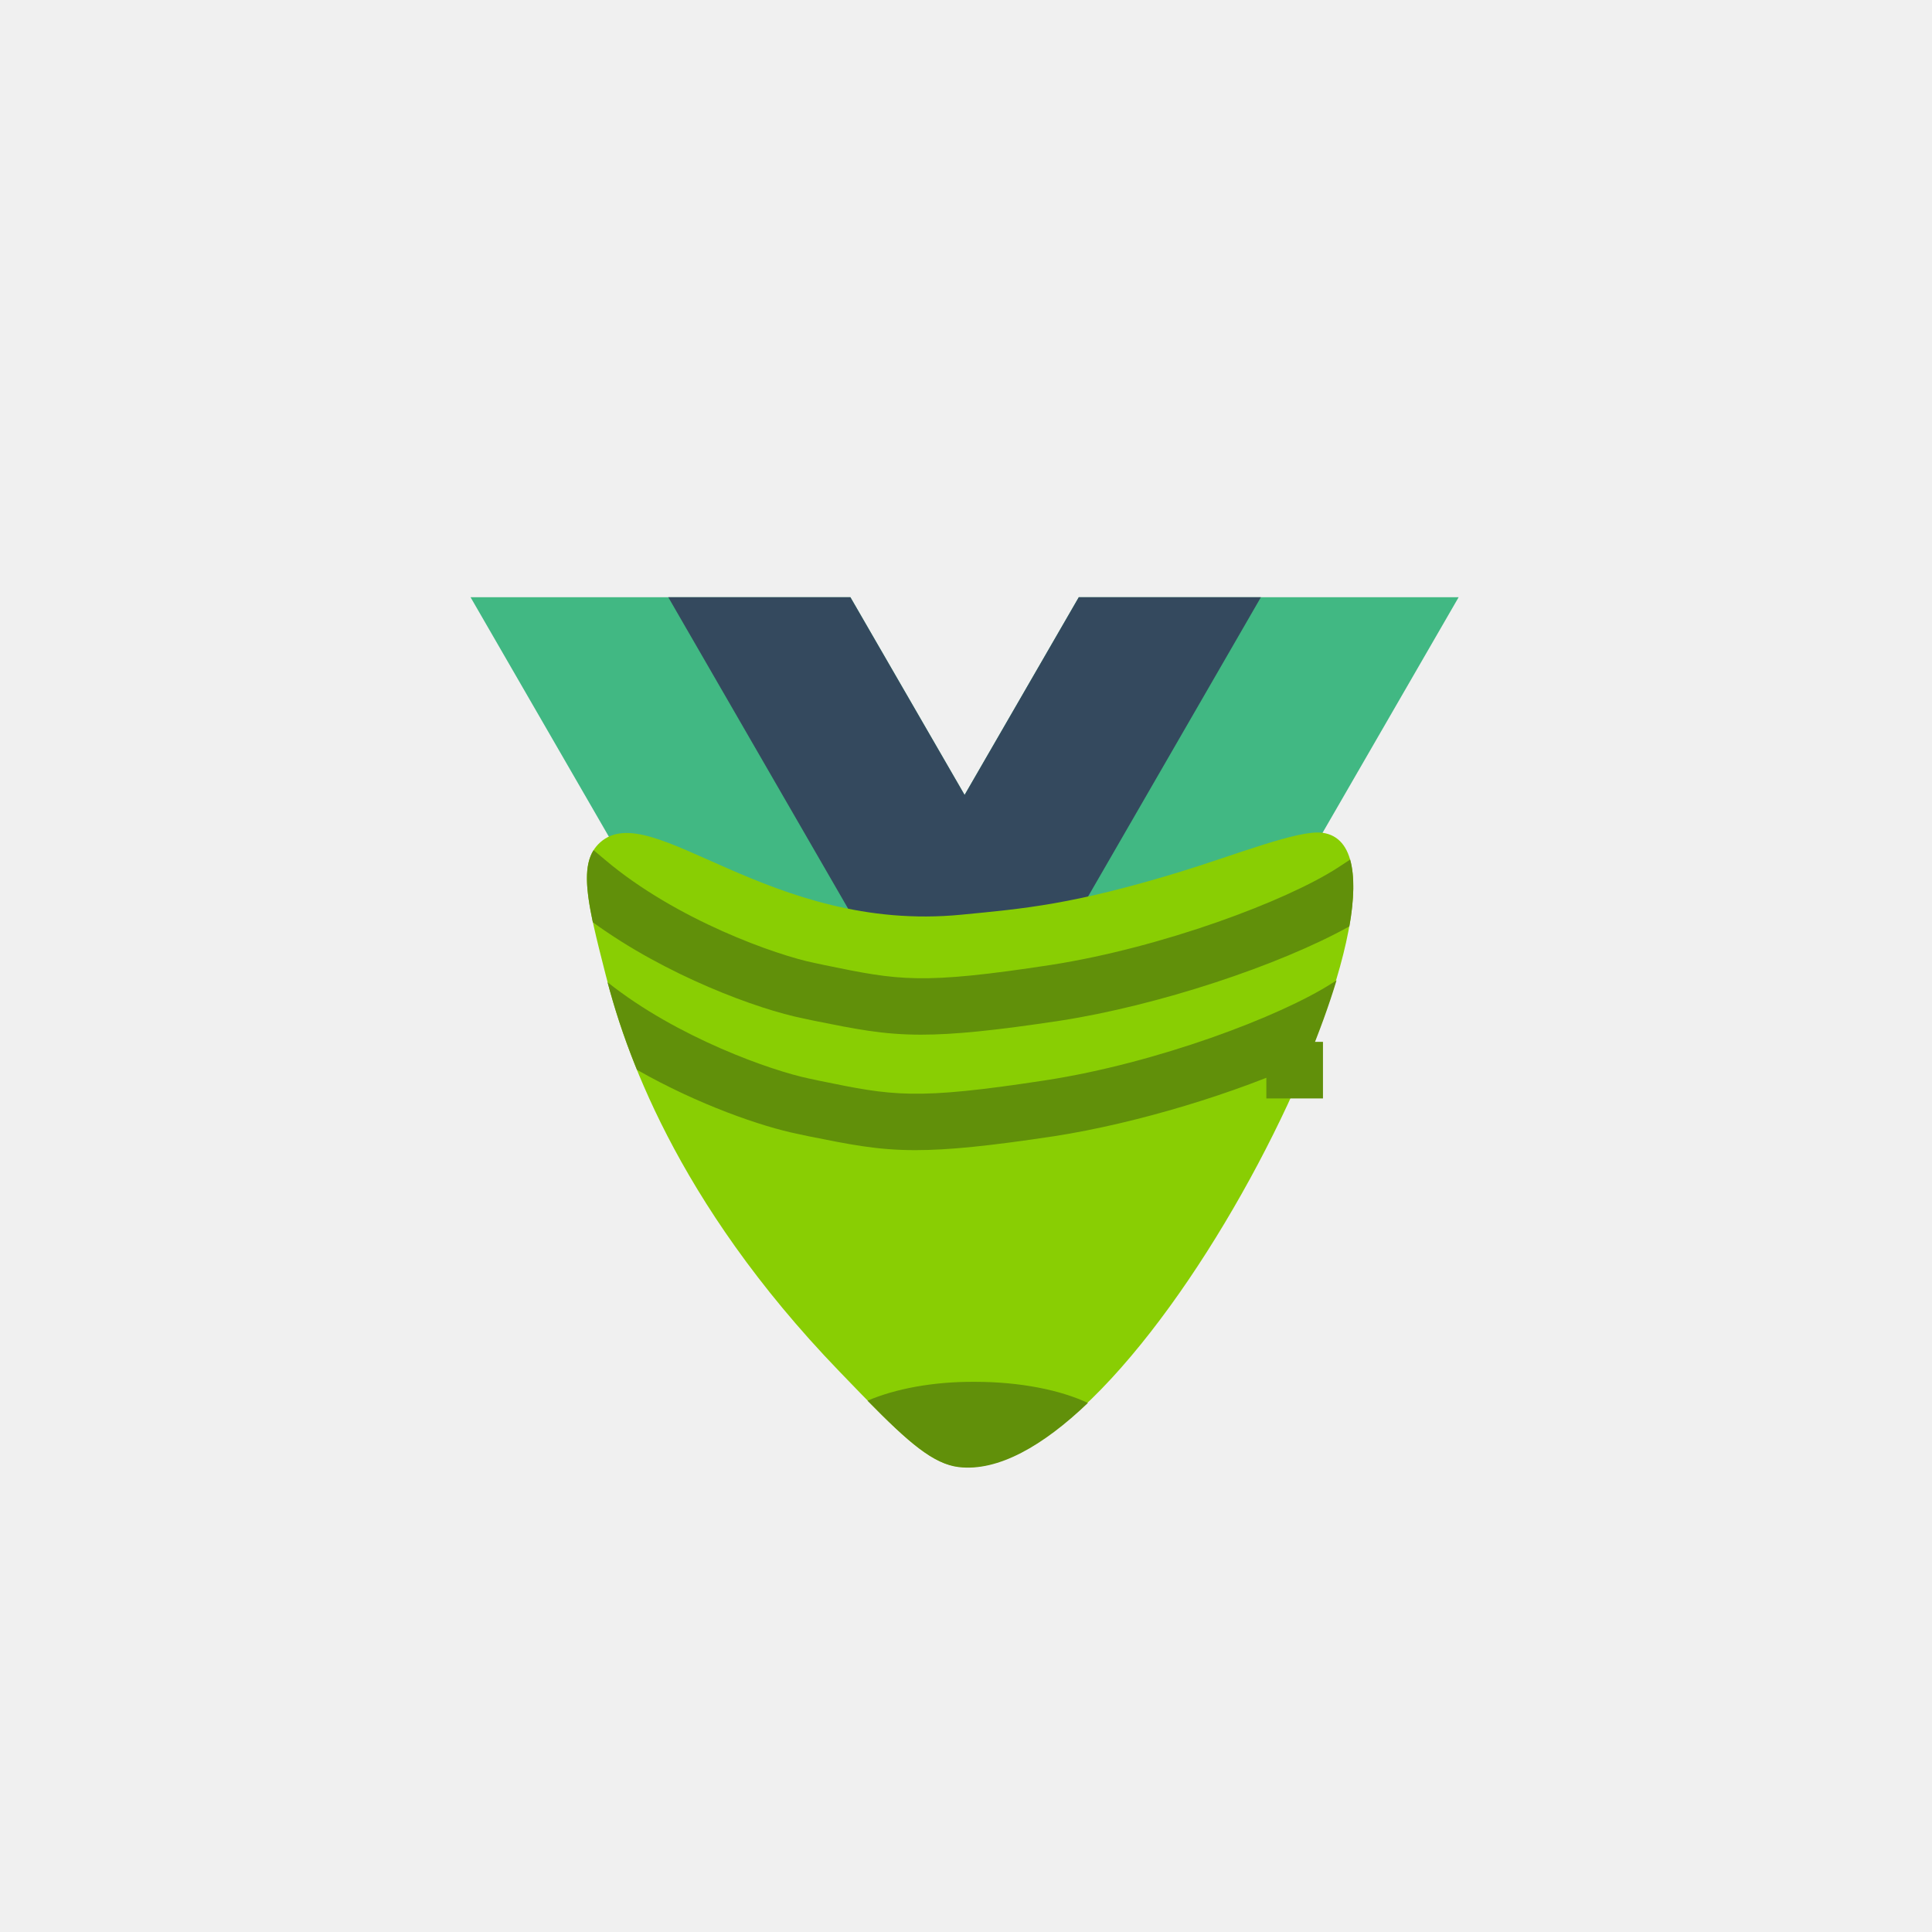
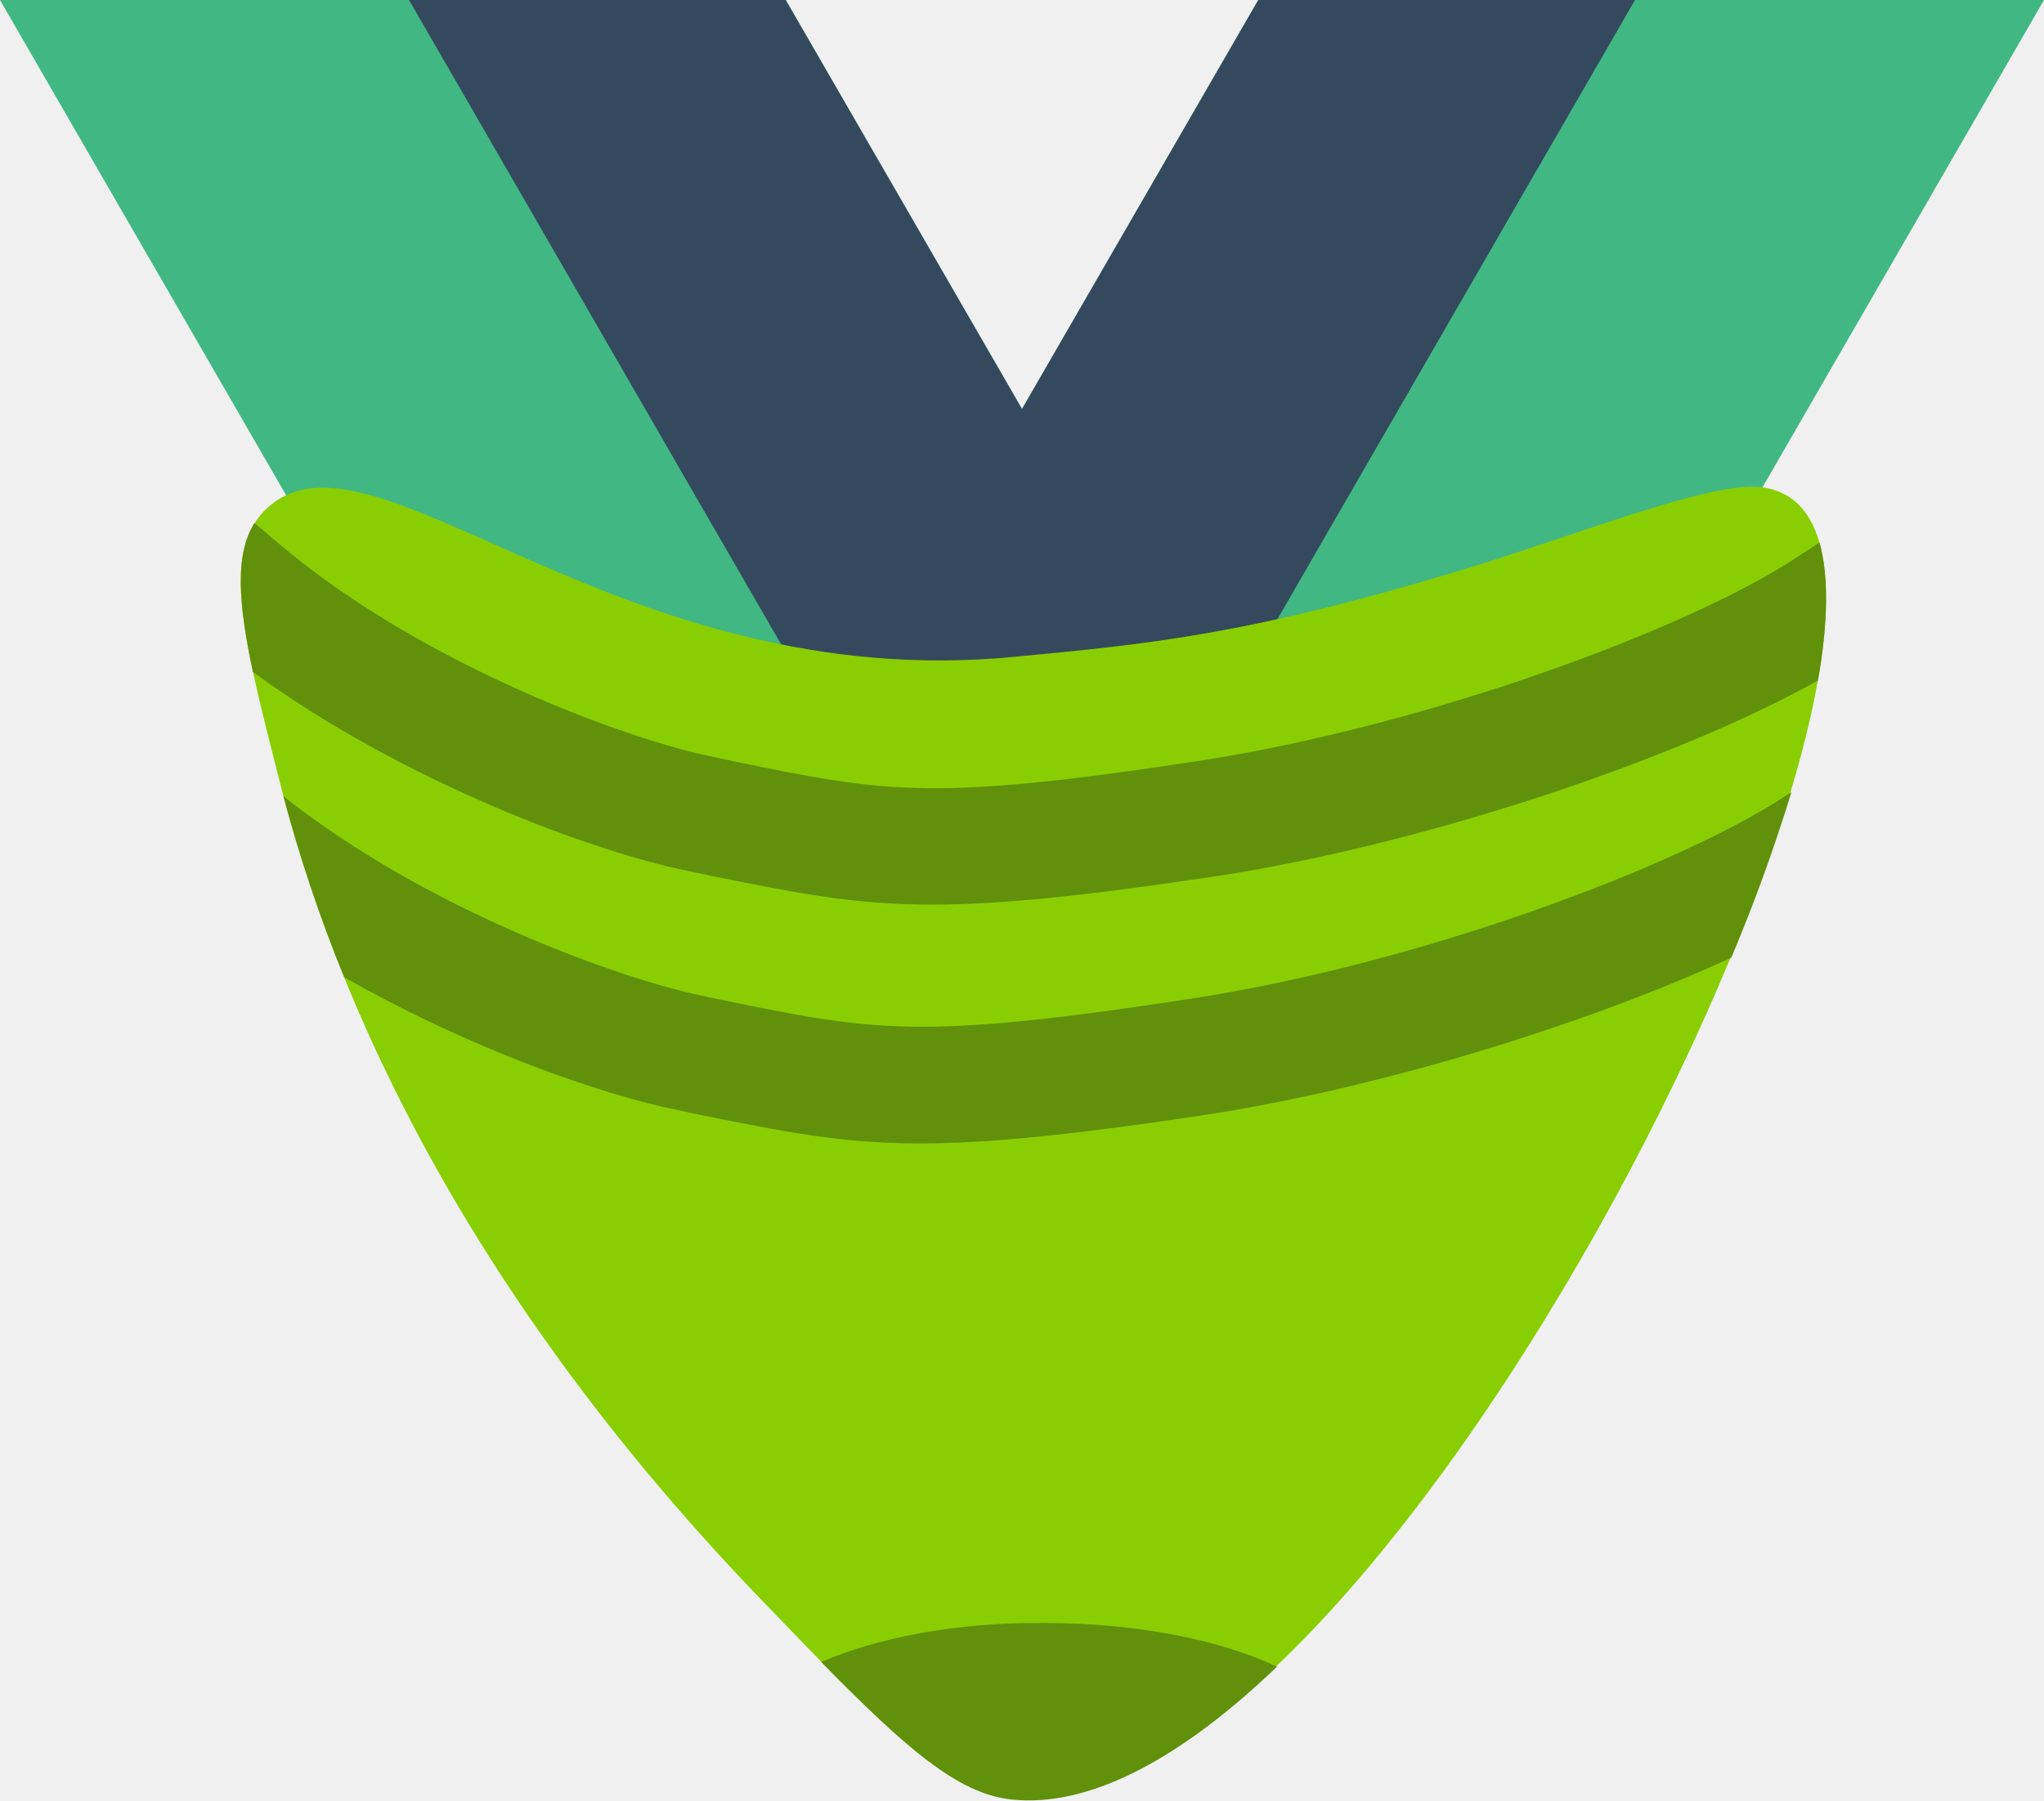
- <svg xmlns="http://www.w3.org/2000/svg" version="1.1" id="Layer_1" x="0px" y="0px" viewBox="0 0 512 512" style="enable-background:new 0 0 512 512;" xml:space="preserve">
-   <style type="text/css">
- 	.st0{fill:#41B883;}
- 	.st1{fill:#34495E;}
- 	.st2{fill:#FFFFFF;stroke:#000000;stroke-miterlimit:10;}
- 	.st3{fill:#89CE03;}
- 	.st4{fill:none;stroke:#61900A;stroke-width:15;stroke-linecap:square;stroke-miterlimit:10;}
- 	.st5{fill:none;}
- 	.st6{fill:#61900A;}
- </style>
-   <g transform="matrix(1.3333 0 0 -1.3333 -76.311 313.34)">
-     <g transform="translate(178.06 235.01)">
-       <path class="st0" d="M93.6-118.7l-22.7-39.3l-22.7,39.3h-75.5l98.2-170l98.2,170H93.6z" />
-     </g>
-     <g transform="translate(178.06 235.01)">
-       <path class="st1" d="M93.6-118.7l-22.7-39.3l-22.7,39.3H12l58.9-102l58.9,102H93.6z" />
+ <svg xmlns="http://www.w3.org/2000/svg" viewBox="0 0 261.86 230.67">
+   <defs>
+     <style>.cls-1{fill:#41b883;}.cls-2{fill:#34495e;}.cls-3,.cls-5{fill:none;}.cls-3{stroke:#000;stroke-miterlimit:10;}.cls-4{fill:#89ce03;}.cls-6{fill:#61900a;}</style>
+   </defs>
+   <g id="Layer_2" data-name="Layer 2">
+     <g id="Layer_1-2" data-name="Layer 1">
+       <path class="cls-1" d="M161.2,0,130.93,52.4,100.66,0H0L130.93,226.66,261.86,0Z" />
+       <path class="cls-2" d="M161.2,0,130.93,52.4,100.66,0H52.4l78.53,136L209.46,0Z" />
+       <line class="cls-3" x1="0.1" y1="226.64" x2="0.1" y2="226.64" />
+       <path class="cls-4" d="M34.4,64.94c13.6-12,44.7,24.2,95.7,19.2,16.6-1.6,29.7-2.7,58.1-11.4,14.4-4.4,31.3-11.2,37.6-10.3,34.3,4.8-47.9,173.4-96.4,168-8.2-.9-16-9-31.7-25.3C53.9,159.74,40.6,119,35.8,100,30.9,80.84,28.3,70.34,34.4,64.94Z" />
+       <path class="cls-5" d="M117.9,146.64c-10.2,0-17.5-1.5-28.4-3.7l-2.8-.6c-9.3-1.9-26.3-7.8-42.6-17,8.6,21.1,24.2,49.5,53.6,80,2.7,2.8,5.2,5.4,7.5,7.7,7.2-3.1,17.3-5,28.6-5,11.9,0,22.6,2.2,29.8,5.6,22.3-21.2,44.8-58.5,58.1-90.8-18.9,8.7-45.2,16.8-67.1,20.1C137.5,145.54,126.6,146.64,117.9,146.64Z" />
+       <path class="cls-5" d="M119.4,115.94c-10.2,0-17.5-1.5-28.4-3.7l-2.8-.6c-11.9-2.4-36.3-11.3-55.8-25.5.9,4.1,2,8.7,3.4,14,.2.6.3,1.3.5,1.9,18.6,14.8,43.7,23.5,53.3,25.5l2.8.6c19.5,4,25.3,5.2,59.9-.1,29.4-4.5,62.3-16.9,75.9-25.8l1.1-.7a145.79,145.79,0,0,0,3.5-14.2c-18.7,10.4-50.8,21-76.7,25C139,114.84,128.2,115.94,119.4,115.94Z" />
+       <path class="cls-5" d="M35.7,69.64c18.8,15.9,45.5,25.2,55.5,27.3l2.8.6c19.5,4,25.3,5.2,59.9-.1,29.4-4.5,62.3-16.9,75.9-25.8l3.2-2.1c-1.2-4-3.5-6.5-7.3-7-6.4-.9-23.2,5.9-37.6,10.3-28.3,8.6-41.4,9.7-58.1,11.4C79.1,89.24,47.9,53,34.3,65a9.09,9.09,0,0,0-1.8,2.1Z" />
+       <path class="cls-6" d="M153.9,97.44c-34.6,5.3-40.4,4.1-59.9.1l-2.8-.6c-10-2-36.7-11.4-55.5-27.3L32.6,67c-2.5,4-2.1,10.1-.2,19.1,19.5,14.2,43.8,23.1,55.8,25.5l2.8.6c11,2.2,18.2,3.7,28.4,3.7,8.7,0,19.6-1.1,36.8-3.7,25.9-4,58-14.6,76.7-25,1.3-7.3,1.4-13.4.2-17.7l-3.2,2.1C216.2,80.54,183.3,92.84,153.9,97.44Z" />
+       <path class="cls-6" d="M105.2,212.94c10.9,11.1,17.5,16.8,24.2,17.6,10.4,1.2,22.3-5.6,34.2-17-7.2-3.4-17.9-5.6-29.8-5.6C122.5,207.84,112.4,209.84,105.2,212.94Z" />
+       <path class="cls-6" d="M152.3,128c-34.6,5.3-40.4,4.1-59.9.1l-2.8-.6c-9.6-2-34.7-10.7-53.3-25.5a190.73,190.73,0,0,0,7.8,23.2c16.3,9.3,33.2,15.1,42.6,17l2.8.6c11,2.2,18.2,3.7,28.4,3.7,8.7,0,19.6-1.1,36.8-3.7,21.9-3.4,48.2-11.4,67.1-20.1a222.72,222.72,0,0,0,7.7-21.2l-1.1.7C214.6,111.14,181.7,123.54,152.3,128Z" />
    </g>
  </g>
-   <line class="st2" x1="124.8" y1="384.9" x2="124.8" y2="384.9" />
-   <path class="st3" d="M159.1,223.2c13.6-12,44.7,24.2,95.7,19.2c16.6-1.6,29.7-2.7,58.1-11.4c14.4-4.4,31.3-11.2,37.6-10.3  c34.3,4.8-47.9,173.4-96.4,168c-8.2-0.9-16-9-31.7-25.3c-43.8-45.4-57.1-86.1-61.9-105.1C155.6,239.1,153,228.6,159.1,223.2z" />
-   <path class="st4" d="M343.1,283.6" />
-   <g>
-     <path class="st5" d="M242.6,304.9c-10.2,0-17.5-1.5-28.4-3.7l-2.8-0.6c-9.3-1.9-26.3-7.8-42.6-17c8.6,21.1,24.2,49.5,53.6,80   c2.7,2.8,5.2,5.4,7.5,7.7c7.2-3.1,17.3-5,28.6-5c11.9,0,22.6,2.2,29.8,5.6c22.3-21.2,44.8-58.5,58.1-90.8   c-18.9,8.7-45.2,16.8-67.1,20.1C262.2,303.8,251.3,304.9,242.6,304.9z" />
-     <path class="st5" d="M244.1,274.2c-10.2,0-17.5-1.5-28.4-3.7l-2.8-0.6c-11.9-2.4-36.3-11.3-55.8-25.5c0.9,4.1,2,8.7,3.4,14   c0.2,0.6,0.3,1.3,0.5,1.9c18.6,14.8,43.7,23.5,53.3,25.5l2.8,0.6c19.5,4,25.3,5.2,59.9-0.1c29.4-4.5,62.3-16.9,75.9-25.8l1.1-0.7   c1.5-5.1,2.7-9.9,3.5-14.2c-18.7,10.4-50.8,21-76.7,25C263.7,273.1,252.9,274.2,244.1,274.2z" />
-     <path class="st5" d="M160.4,227.9c18.8,15.9,45.5,25.2,55.5,27.3l2.8,0.6c19.5,4,25.3,5.2,59.9-0.1c29.4-4.5,62.3-16.9,75.9-25.8   l3.2-2.1c-1.2-4-3.5-6.5-7.3-7c-6.4-0.9-23.2,5.9-37.6,10.3c-28.3,8.6-41.4,9.7-58.1,11.4c-50.9,5-82.1-31.2-95.7-19.2   c-0.7,0.6-1.3,1.3-1.8,2.1L160.4,227.9z" />
-     <path class="st6" d="M278.6,255.7c-34.6,5.3-40.4,4.1-59.9,0.1l-2.8-0.6c-10-2-36.7-11.4-55.5-27.3l-3.1-2.6   c-2.5,4-2.1,10.1-0.2,19.1c19.5,14.2,43.8,23.1,55.8,25.5l2.8,0.6c11,2.2,18.2,3.7,28.4,3.7c8.7,0,19.6-1.1,36.8-3.7   c25.9-4,58-14.6,76.7-25c1.3-7.3,1.4-13.4,0.2-17.7l-3.2,2.1C340.9,238.8,308,251.1,278.6,255.7z" />
-     <path class="st6" d="M229.9,371.2c10.9,11.1,17.5,16.8,24.2,17.6c10.4,1.2,22.3-5.6,34.2-17c-7.2-3.4-17.9-5.6-29.8-5.6   C247.2,366.1,237.1,368.1,229.9,371.2z" />
-     <path class="st6" d="M277,286.3c-34.6,5.3-40.4,4.1-59.9,0.1l-2.8-0.6c-9.6-2-34.7-10.7-53.3-25.5c1.6,6,4,13.9,7.8,23.2   c16.3,9.3,33.2,15.1,42.6,17l2.8,0.6c11,2.2,18.2,3.7,28.4,3.7c8.7,0,19.6-1.1,36.8-3.7c21.9-3.4,48.2-11.4,67.1-20.1   c3.1-7.4,5.7-14.6,7.7-21.2l-1.1,0.7C339.3,269.4,306.4,281.8,277,286.3z" />
-   </g>
</svg>
